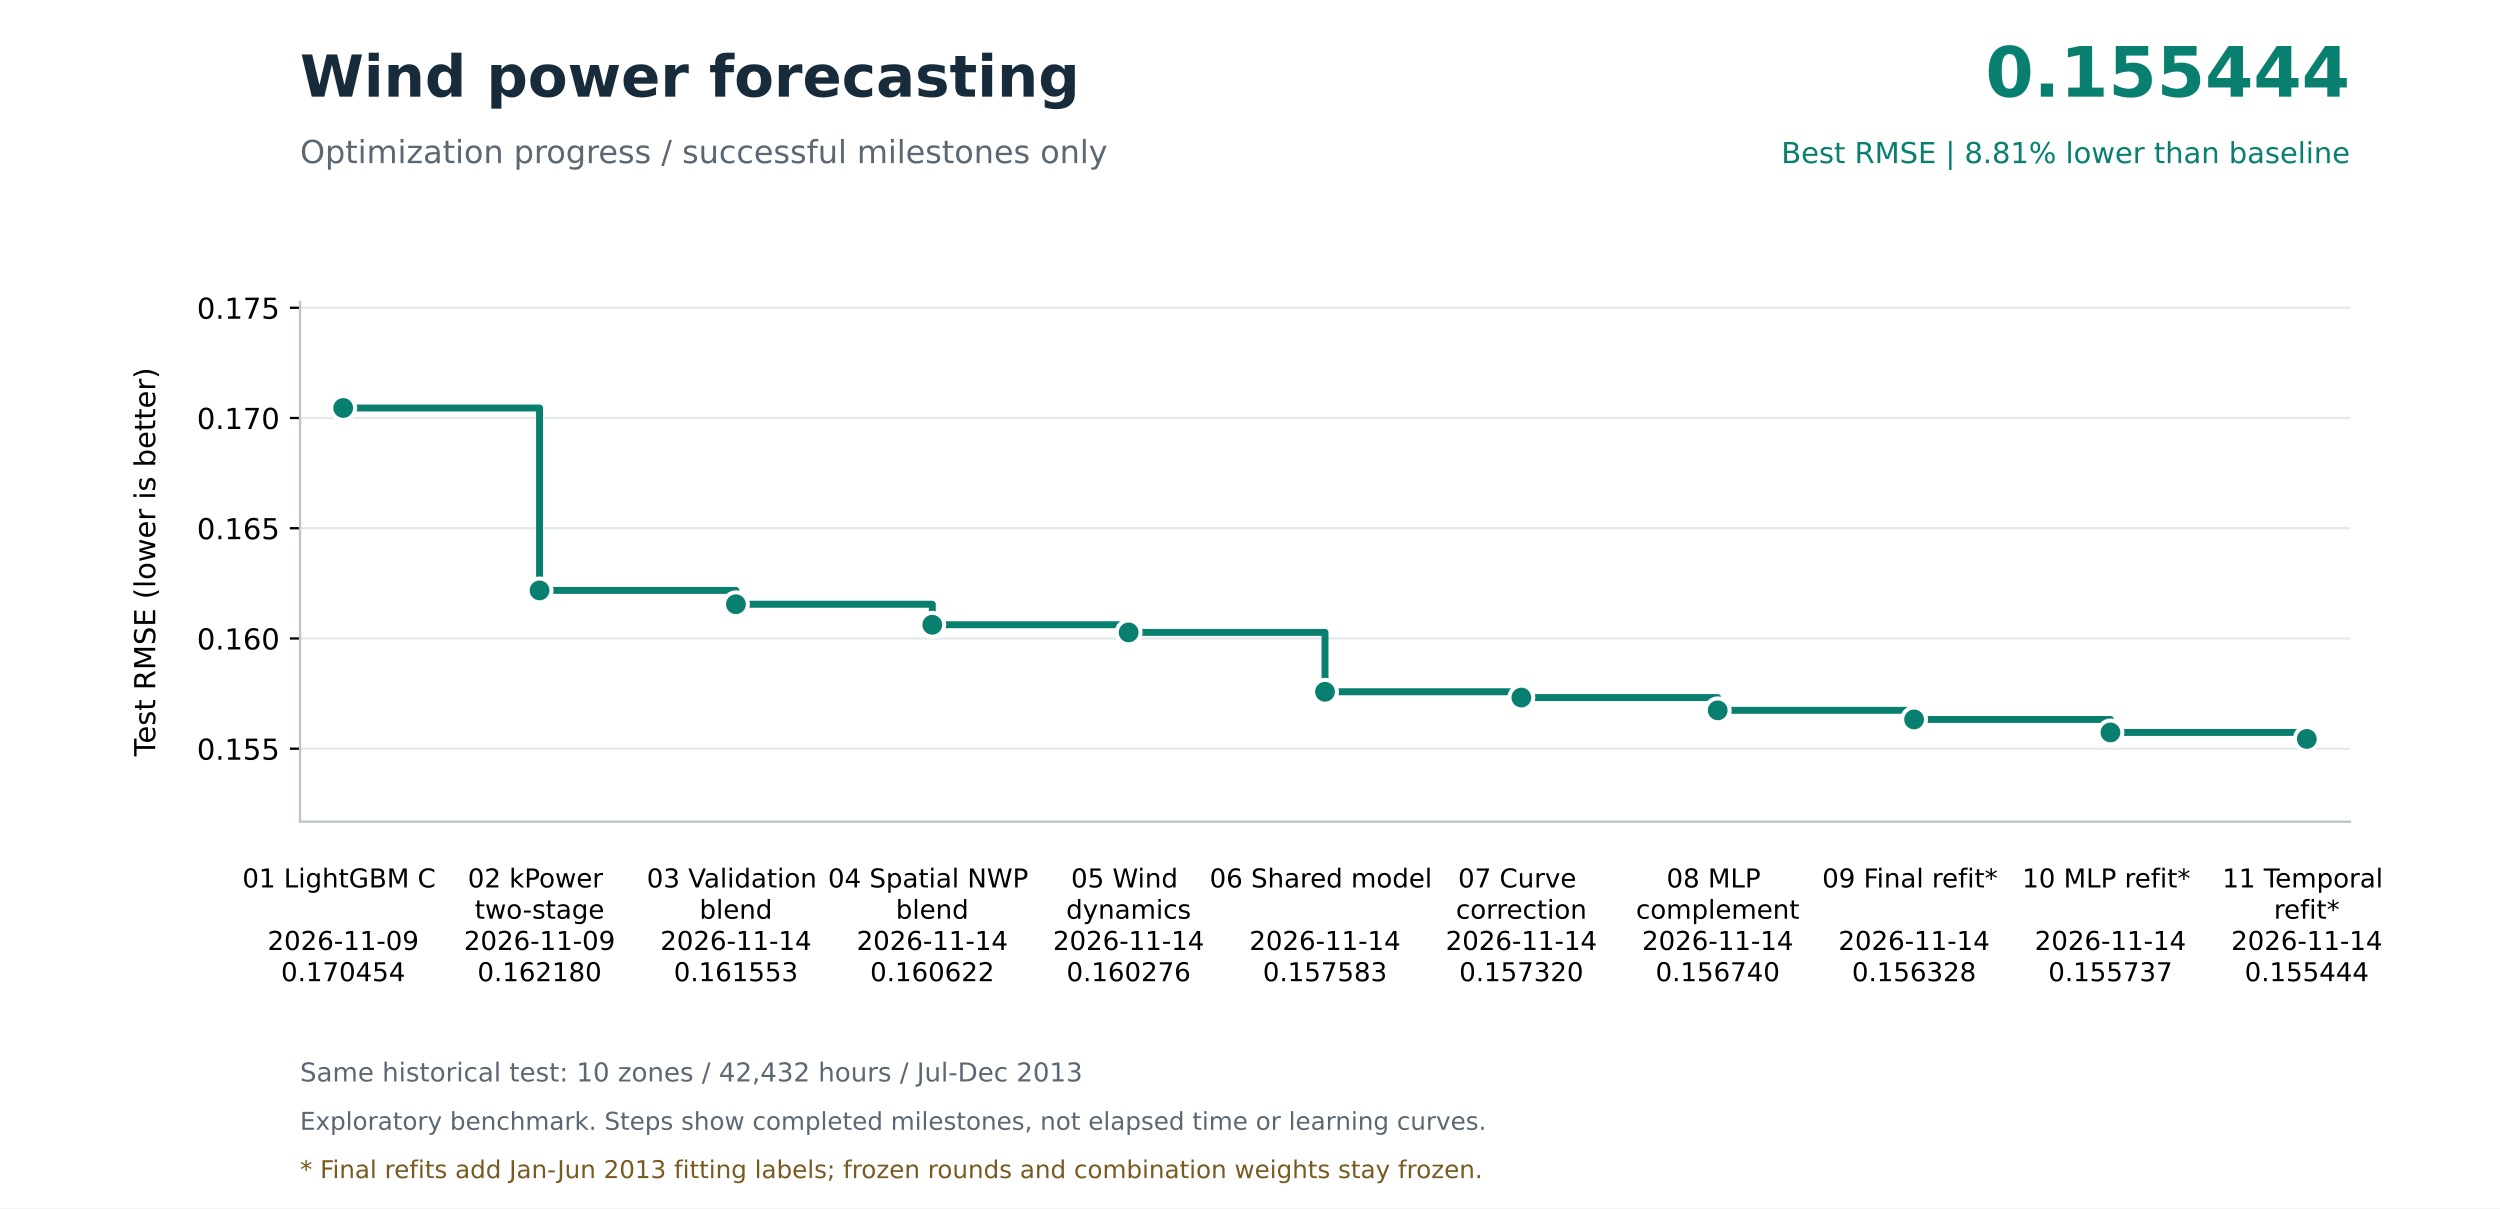
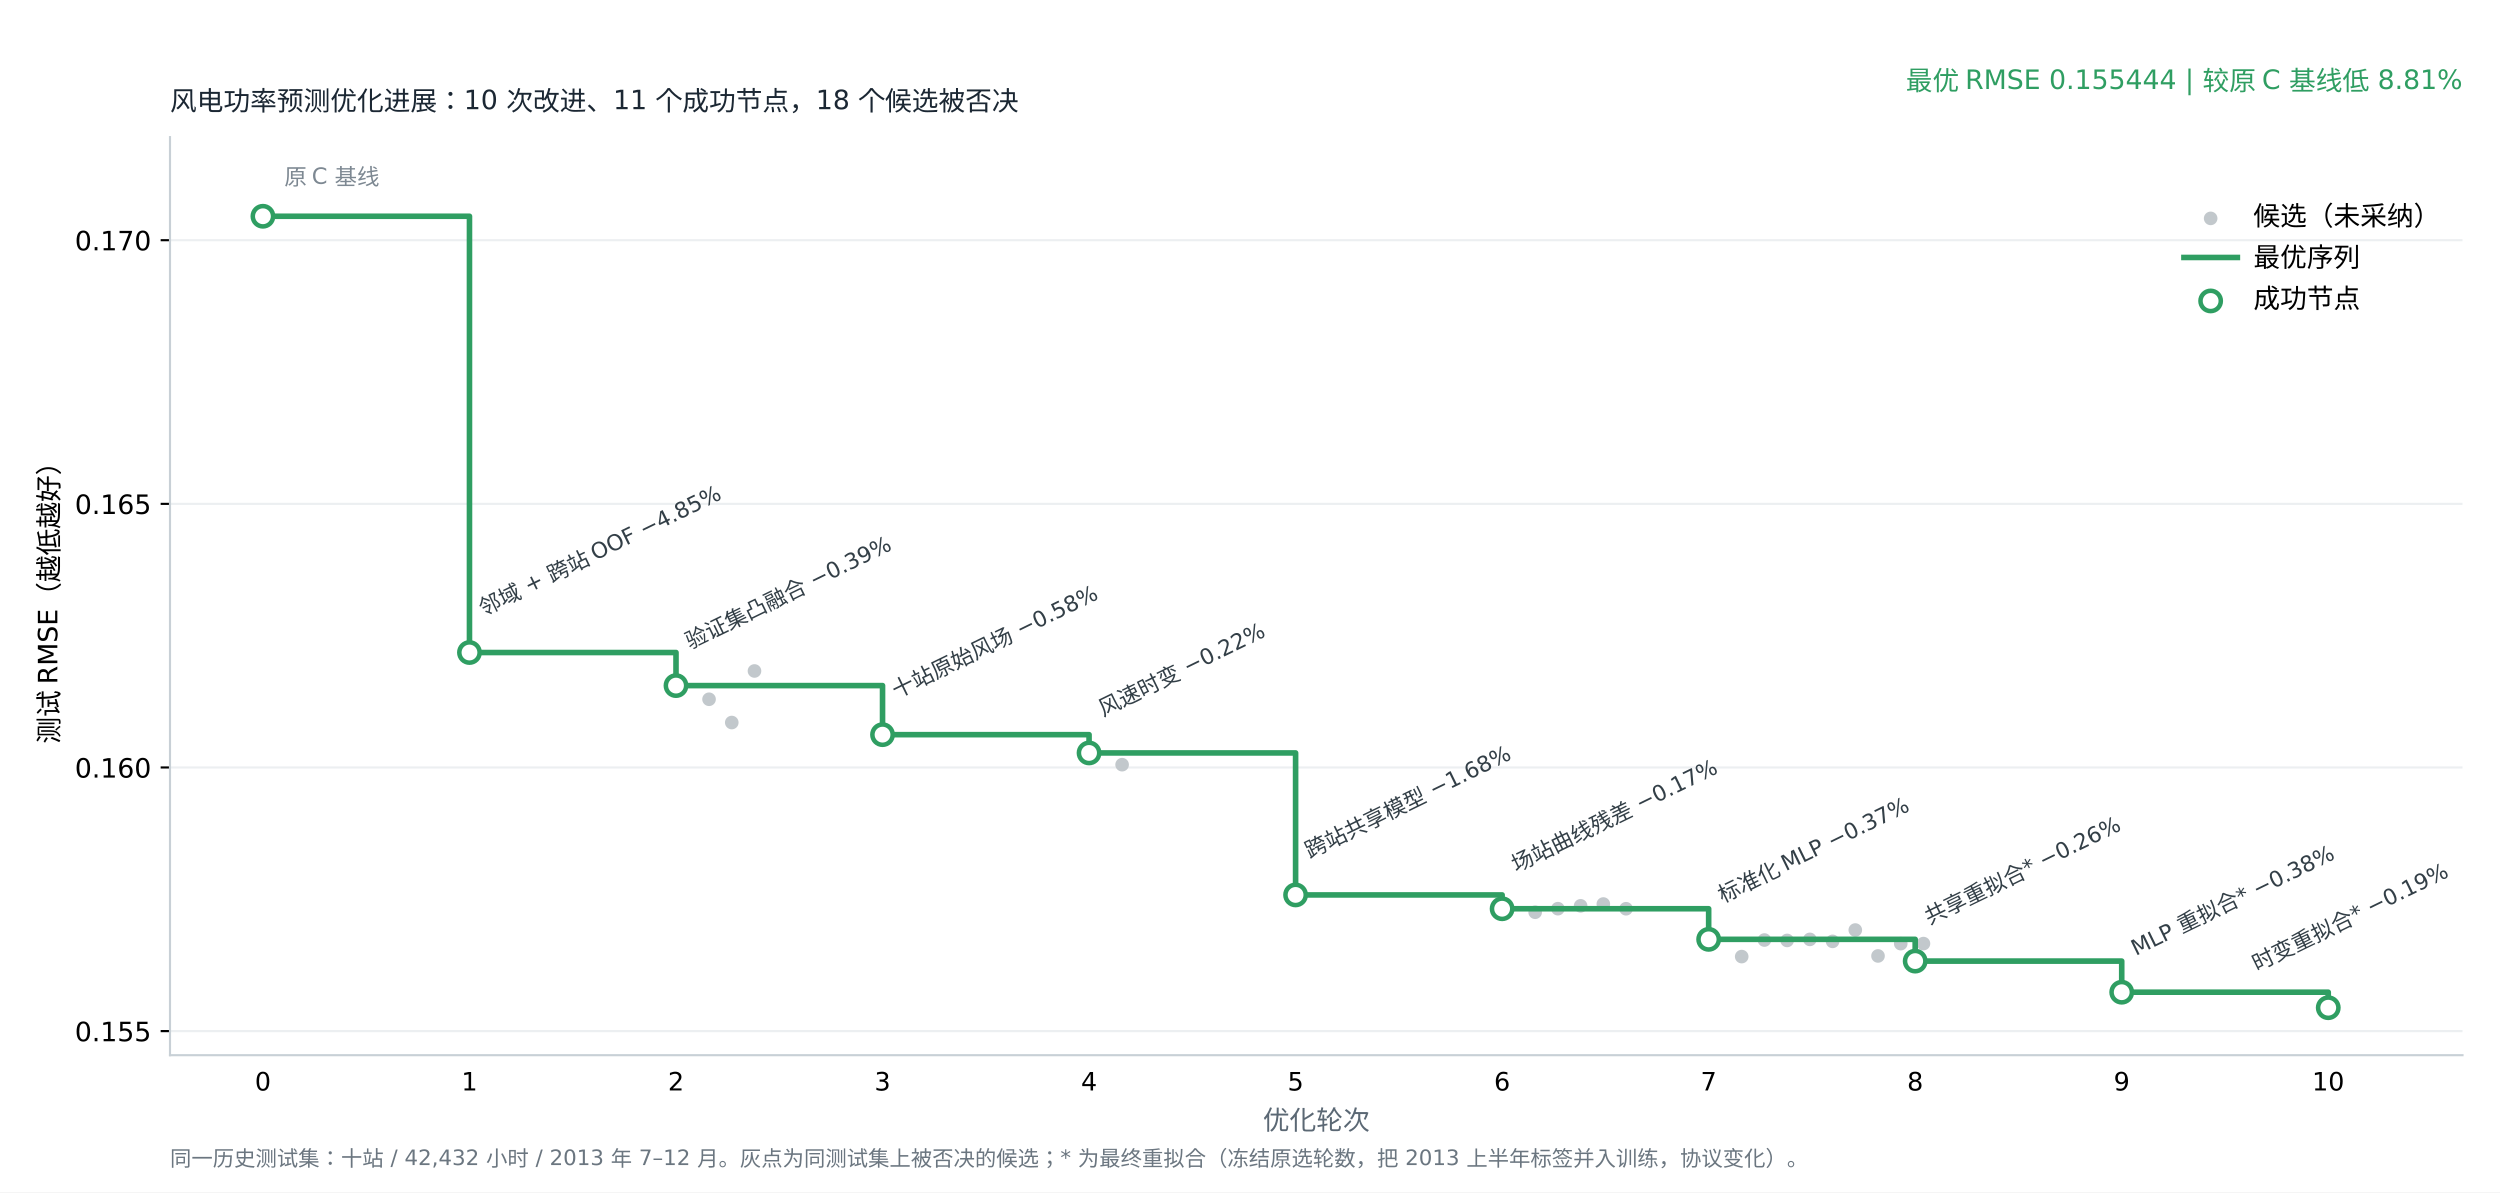
- <svg xmlns="http://www.w3.org/2000/svg" xmlns:xlink="http://www.w3.org/1999/xlink" width="864pt" height="417.6pt" viewBox="0 0 864 417.6" version="1.1">
+ <svg xmlns="http://www.w3.org/2000/svg" xmlns:xlink="http://www.w3.org/1999/xlink" width="936pt" height="446.4pt" viewBox="0 0 936 446.4" version="1.1">
  <defs>
    <style type="text/css">*{stroke-linejoin: round; stroke-linecap: butt}</style>
  </defs>
  <g id="figure_1">
    <g id="patch_1">
-       <path d="M 0 417.6  L 864 417.6  L 864 0  L 0 0  z " style="fill: #ffffff" />
+       <path d="M 0 446.4  L 936 446.4  L 936 0  L 0 0  z " style="fill: #ffffff" />
    </g>
    <g id="axes_1">
      <g id="patch_2">
-         <path d="M 103.68 283.968  L 812.16 283.968  L 812.16 104.4  L 103.68 104.4  z " style="fill: #ffffff" />
+         <path d="M 63.648 395.064  L 921.96 395.064  L 921.96 51.336  L 63.648 51.336  z " style="fill: #ffffff" />
      </g>
      <g id="matplotlib.axis_1">
        <g id="xtick_1">
          <g id="line2d_1" />
          <g id="text_1">
-             <text style="font-size: 9px; font-family: 'DejaVu Sans', sans-serif" transform="translate(83.76348 306.7075)">01  LightGBM C</text>
-             <text style="font-size: 9px; font-family: 'DejaVu Sans', sans-serif" transform="translate(118.6097 317.5092)" />
-             <text style="font-size: 9px; font-family: 'DejaVu Sans', sans-serif" transform="translate(92.45762 328.311)">2026-11-09</text>
-             <text style="font-size: 9px; font-family: 'DejaVu Sans', sans-serif" transform="translate(97.13762 339.1127)">0.170454</text>
+             <text style="font-size: 9.5px; font-family: 'DejaVu Sans', sans-serif; text-anchor: middle" x="98.444" y="408.282" transform="rotate(-0 98.44443 408.2818)">0</text>
          </g>
        </g>
        <g id="xtick_2">
          <g id="line2d_2" />
          <g id="text_2">
-             <text style="font-size: 9px; font-family: 'DejaVu Sans', sans-serif" transform="translate(161.6739 306.7075)">02  kPower</text>
-             <text style="font-size: 9px; font-family: 'DejaVu Sans', sans-serif" transform="translate(164.0751 317.5092)">two-stage</text>
-             <text style="font-size: 9px; font-family: 'DejaVu Sans', sans-serif" transform="translate(160.3197 328.311)">2026-11-09</text>
-             <text style="font-size: 9px; font-family: 'DejaVu Sans', sans-serif" transform="translate(164.9997 339.1127)">0.162180</text>
+             <text style="font-size: 9.5px; font-family: 'DejaVu Sans', sans-serif; text-anchor: middle" x="175.77" y="408.282" transform="rotate(-0 175.7698 408.2818)">1</text>
          </g>
        </g>
        <g id="xtick_3">
          <g id="line2d_3" />
          <g id="text_3">
-             <text style="font-size: 9px; font-family: 'DejaVu Sans', sans-serif" transform="translate(223.5264 306.7075)">03  Validation</text>
-             <text style="font-size: 9px; font-family: 'DejaVu Sans', sans-serif" transform="translate(241.7493 317.5099)">blend</text>
-             <text style="font-size: 9px; font-family: 'DejaVu Sans', sans-serif" transform="translate(228.1818 328.3117)">2026-11-14</text>
-             <text style="font-size: 9px; font-family: 'DejaVu Sans', sans-serif" transform="translate(232.8618 339.1134)">0.161553</text>
+             <text style="font-size: 9.5px; font-family: 'DejaVu Sans', sans-serif; text-anchor: middle" x="253.095" y="408.282" transform="rotate(-0 253.0952 408.2818)">2</text>
          </g>
        </g>
        <g id="xtick_4">
          <g id="line2d_4" />
          <g id="text_4">
-             <text style="font-size: 9px; font-family: 'DejaVu Sans', sans-serif" transform="translate(286.1565 306.7075)">04  Spatial NWP</text>
-             <text style="font-size: 9px; font-family: 'DejaVu Sans', sans-serif" transform="translate(309.6113 317.5099)">blend</text>
-             <text style="font-size: 9px; font-family: 'DejaVu Sans', sans-serif" transform="translate(296.0438 328.3117)">2026-11-14</text>
-             <text style="font-size: 9px; font-family: 'DejaVu Sans', sans-serif" transform="translate(300.7238 339.1134)">0.160622</text>
+             <text style="font-size: 9.5px; font-family: 'DejaVu Sans', sans-serif; text-anchor: middle" x="330.421" y="408.282" transform="rotate(-0 330.4206 408.2818)">3</text>
          </g>
        </g>
        <g id="xtick_5">
          <g id="line2d_5" />
          <g id="text_5">
-             <text style="font-size: 9px; font-family: 'DejaVu Sans', sans-serif" transform="translate(370.1623 306.7075)">05  Wind</text>
-             <text style="font-size: 9px; font-family: 'DejaVu Sans', sans-serif" transform="translate(368.4762 317.5099)">dynamics</text>
-             <text style="font-size: 9px; font-family: 'DejaVu Sans', sans-serif" transform="translate(363.9059 328.3117)">2026-11-14</text>
-             <text style="font-size: 9px; font-family: 'DejaVu Sans', sans-serif" transform="translate(368.5859 339.1134)">0.160276</text>
+             <text style="font-size: 9.5px; font-family: 'DejaVu Sans', sans-serif; text-anchor: middle" x="407.746" y="408.282" transform="rotate(-0 407.7461 408.2818)">4</text>
          </g>
        </g>
        <g id="xtick_6">
          <g id="line2d_6" />
          <g id="text_6">
-             <text style="font-size: 9px; font-family: 'DejaVu Sans', sans-serif" transform="translate(418.0479 306.7075)">06  Shared model</text>
-             <text style="font-size: 9px; font-family: 'DejaVu Sans', sans-serif" transform="translate(457.92 317.5092)" />
-             <text style="font-size: 9px; font-family: 'DejaVu Sans', sans-serif" transform="translate(431.768 328.311)">2026-11-14</text>
-             <text style="font-size: 9px; font-family: 'DejaVu Sans', sans-serif" transform="translate(436.448 339.1127)">0.157583</text>
+             <text style="font-size: 9.5px; font-family: 'DejaVu Sans', sans-serif; text-anchor: middle" x="485.071" y="408.282" transform="rotate(-0 485.0715 408.2818)">5</text>
          </g>
        </g>
        <g id="xtick_7">
          <g id="line2d_7" />
          <g id="text_7">
-             <text style="font-size: 9px; font-family: 'DejaVu Sans', sans-serif" transform="translate(503.9191 306.7068)">07  Curve</text>
-             <text style="font-size: 9px; font-family: 'DejaVu Sans', sans-serif" transform="translate(503.1696 317.5092)">correction</text>
-             <text style="font-size: 9px; font-family: 'DejaVu Sans', sans-serif" transform="translate(499.63 328.311)">2026-11-14</text>
-             <text style="font-size: 9px; font-family: 'DejaVu Sans', sans-serif" transform="translate(504.31 339.1127)">0.157320</text>
+             <text style="font-size: 9.5px; font-family: 'DejaVu Sans', sans-serif; text-anchor: middle" x="562.397" y="408.282" transform="rotate(-0 562.3969 408.2818)">6</text>
          </g>
        </g>
        <g id="xtick_8">
          <g id="line2d_8" />
          <g id="text_8">
-             <text style="font-size: 9px; font-family: 'DejaVu Sans', sans-serif" transform="translate(575.9542 306.7068)">08  MLP</text>
-             <text style="font-size: 9px; font-family: 'DejaVu Sans', sans-serif" transform="translate(565.3891 317.5092)">complement</text>
-             <text style="font-size: 9px; font-family: 'DejaVu Sans', sans-serif" transform="translate(567.4921 328.311)">2026-11-14</text>
-             <text style="font-size: 9px; font-family: 'DejaVu Sans', sans-serif" transform="translate(572.1721 339.1127)">0.156740</text>
+             <text style="font-size: 9.5px; font-family: 'DejaVu Sans', sans-serif; text-anchor: middle" x="639.722" y="408.282" transform="rotate(-0 639.7223 408.2818)">7</text>
          </g>
        </g>
        <g id="xtick_9">
          <g id="line2d_9" />
          <g id="text_9">
-             <text style="font-size: 9px; font-family: 'DejaVu Sans', sans-serif" transform="translate(629.751 306.7075)">09  Final refit*</text>
-             <text style="font-size: 9px; font-family: 'DejaVu Sans', sans-serif" transform="translate(661.5062 317.5092)" />
-             <text style="font-size: 9px; font-family: 'DejaVu Sans', sans-serif" transform="translate(635.3542 328.311)">2026-11-14</text>
-             <text style="font-size: 9px; font-family: 'DejaVu Sans', sans-serif" transform="translate(640.0342 339.1127)">0.156328</text>
+             <text style="font-size: 9.5px; font-family: 'DejaVu Sans', sans-serif; text-anchor: middle" x="717.048" y="408.282" transform="rotate(-0 717.0477 408.2818)">8</text>
          </g>
        </g>
        <g id="xtick_10">
          <g id="line2d_10" />
          <g id="text_10">
-             <text style="font-size: 9px; font-family: 'DejaVu Sans', sans-serif" transform="translate(698.8801 306.7075)">10  MLP refit*</text>
-             <text style="font-size: 9px; font-family: 'DejaVu Sans', sans-serif" transform="translate(729.3683 317.5092)" />
-             <text style="font-size: 9px; font-family: 'DejaVu Sans', sans-serif" transform="translate(703.2162 328.311)">2026-11-14</text>
-             <text style="font-size: 9px; font-family: 'DejaVu Sans', sans-serif" transform="translate(707.8962 339.1127)">0.155737</text>
+             <text style="font-size: 9.5px; font-family: 'DejaVu Sans', sans-serif; text-anchor: middle" x="794.373" y="408.282" transform="rotate(-0 794.3731 408.2818)">9</text>
          </g>
        </g>
        <g id="xtick_11">
          <g id="line2d_11" />
          <g id="text_11">
-             <text style="font-size: 9px; font-family: 'DejaVu Sans', sans-serif" transform="translate(768.0394 306.7075)">11  Temporal</text>
-             <text style="font-size: 9px; font-family: 'DejaVu Sans', sans-serif" transform="translate(785.8622 317.5099)">refit*</text>
-             <text style="font-size: 9px; font-family: 'DejaVu Sans', sans-serif" transform="translate(771.0783 328.3117)">2026-11-14</text>
-             <text style="font-size: 9px; font-family: 'DejaVu Sans', sans-serif" transform="translate(775.7583 339.1134)">0.155444</text>
-           </g>
+             <text style="font-size: 9.5px; font-family: 'DejaVu Sans', sans-serif; text-anchor: middle" x="871.698" y="408.282" transform="rotate(-0 871.6985 408.2818)">10</text>
+           </g>
+         </g>
+         <g id="text_12">
+           <text style="font-size: 10px; font-family: 'DejaVu Sans', sans-serif; text-anchor: middle; fill: #5b6874" x="492.804" y="422.962" transform="rotate(-0 492.804 422.9624)">优化轮次</text>
        </g>
      </g>
      <g id="matplotlib.axis_2">
        <g id="ytick_1">
          <g id="line2d_12">
-             <path d="M 103.68 258.755  L 812.16 258.755  " clip-path="url(#p6b177da989)" style="fill: none; stroke: #e5e9ec; stroke-width: 0.8; stroke-linecap: square" />
+             <path d="M 63.648 386.043  L 921.96 386.043  " clip-path="url(#p78e78ce9da)" style="fill: none; stroke: #eceff1; stroke-width: 0.8; stroke-linecap: square" />
          </g>
          <g id="line2d_13">
            <defs>
-               <path id="md32254014e" d="M 0 0  L -3.5 0  " style="stroke: #000000; stroke-width: 0.8" />
+               <path id="m56a043b920" d="M 0 0  L -3.5 0  " style="stroke: #000000; stroke-width: 0.8" />
            </defs>
            <g>
-               <use xlink:href="#md32254014e" x="103.68" y="258.755" style="stroke: #000000; stroke-width: 0.8" />
+               <use xlink:href="#m56a043b920" x="63.648" y="386.043" style="stroke: #000000; stroke-width: 0.8" />
            </g>
          </g>
-           <g id="text_12">
-             <text style="font-size: 10px; font-family: 'DejaVu Sans', sans-serif; text-anchor: end" x="96.68" y="262.554" transform="rotate(-0 96.68 262.5537)">0.155</text>
+           <g id="text_13">
+             <text style="font-size: 10px; font-family: 'DejaVu Sans', sans-serif; text-anchor: end" x="56.648" y="389.842" transform="rotate(-0 56.648 389.8418)">0.155</text>
          </g>
        </g>
        <g id="ytick_2">
          <g id="line2d_14">
-             <path d="M 103.68 220.657  L 812.16 220.657  " clip-path="url(#p6b177da989)" style="fill: none; stroke: #e5e9ec; stroke-width: 0.8; stroke-linecap: square" />
+             <path d="M 63.648 287.34  L 921.96 287.34  " clip-path="url(#p78e78ce9da)" style="fill: none; stroke: #eceff1; stroke-width: 0.8; stroke-linecap: square" />
          </g>
          <g id="line2d_15">
            <g>
-               <use xlink:href="#md32254014e" x="103.68" y="220.657" style="stroke: #000000; stroke-width: 0.8" />
+               <use xlink:href="#m56a043b920" x="63.648" y="287.34" style="stroke: #000000; stroke-width: 0.8" />
            </g>
          </g>
-           <g id="text_13">
-             <text style="font-size: 10px; font-family: 'DejaVu Sans', sans-serif; text-anchor: end" x="96.68" y="224.456" transform="rotate(-0 96.68 224.4556)">0.160</text>
+           <g id="text_14">
+             <text style="font-size: 10px; font-family: 'DejaVu Sans', sans-serif; text-anchor: end" x="56.648" y="291.139" transform="rotate(-0 56.648 291.1388)">0.160</text>
          </g>
        </g>
        <g id="ytick_3">
          <g id="line2d_16">
-             <path d="M 103.68 182.559  L 812.16 182.559  " clip-path="url(#p6b177da989)" style="fill: none; stroke: #e5e9ec; stroke-width: 0.8; stroke-linecap: square" />
+             <path d="M 63.648 188.637  L 921.96 188.637  " clip-path="url(#p78e78ce9da)" style="fill: none; stroke: #eceff1; stroke-width: 0.8; stroke-linecap: square" />
          </g>
          <g id="line2d_17">
            <g>
-               <use xlink:href="#md32254014e" x="103.68" y="182.559" style="stroke: #000000; stroke-width: 0.8" />
+               <use xlink:href="#m56a043b920" x="63.648" y="188.637" style="stroke: #000000; stroke-width: 0.8" />
            </g>
          </g>
-           <g id="text_14">
-             <text style="font-size: 10px; font-family: 'DejaVu Sans', sans-serif; text-anchor: end" x="96.68" y="186.358" transform="rotate(-0 96.68 186.3576)">0.165</text>
+           <g id="text_15">
+             <text style="font-size: 10px; font-family: 'DejaVu Sans', sans-serif; text-anchor: end" x="56.648" y="192.436" transform="rotate(-0 56.648 192.4358)">0.165</text>
          </g>
        </g>
        <g id="ytick_4">
          <g id="line2d_18">
-             <path d="M 103.68 144.461  L 812.16 144.461  " clip-path="url(#p6b177da989)" style="fill: none; stroke: #e5e9ec; stroke-width: 0.8; stroke-linecap: square" />
+             <path d="M 63.648 89.934  L 921.96 89.934  " clip-path="url(#p78e78ce9da)" style="fill: none; stroke: #eceff1; stroke-width: 0.8; stroke-linecap: square" />
          </g>
          <g id="line2d_19">
            <g>
-               <use xlink:href="#md32254014e" x="103.68" y="144.461" style="stroke: #000000; stroke-width: 0.8" />
+               <use xlink:href="#m56a043b920" x="63.648" y="89.934" style="stroke: #000000; stroke-width: 0.8" />
            </g>
          </g>
-           <g id="text_15">
-             <text style="font-size: 10px; font-family: 'DejaVu Sans', sans-serif; text-anchor: end" x="96.68" y="148.26" transform="rotate(-0 96.68 148.2595)">0.170</text>
-           </g>
-         </g>
-         <g id="ytick_5">
-           <g id="line2d_20">
-             <path d="M 103.68 106.363  L 812.16 106.363  " clip-path="url(#p6b177da989)" style="fill: none; stroke: #e5e9ec; stroke-width: 0.8; stroke-linecap: square" />
-           </g>
-           <g id="line2d_21">
-             <g>
-               <use xlink:href="#md32254014e" x="103.68" y="106.363" style="stroke: #000000; stroke-width: 0.8" />
-             </g>
-           </g>
          <g id="text_16">
-             <text style="font-size: 10px; font-family: 'DejaVu Sans', sans-serif; text-anchor: end" x="96.68" y="110.161" transform="rotate(-0 96.68 110.1615)">0.175</text>
+             <text style="font-size: 10px; font-family: 'DejaVu Sans', sans-serif; text-anchor: end" x="56.648" y="93.733" transform="rotate(-0 56.648 93.73282)">0.170</text>
          </g>
        </g>
        <g id="text_17">
-           <text style="font-size: 10px; font-family: 'DejaVu Sans', sans-serif; text-anchor: middle" x="53.65" y="194.184" transform="rotate(-90 53.64953 194.184)">Test RMSE  (lower is better)</text>
-         </g>
-       </g>
-       <g id="line2d_22">
-         <path d="M 118.61 141  L 186.472 141  L 186.472 204.044  L 254.334 204.044  L 254.334 208.825  L 322.196 208.825  L 322.196 215.915  L 390.058 215.915  L 390.058 218.557  L 457.92 218.557  L 457.92 239.075  L 525.782 239.075  L 525.782 241.074  L 593.644 241.074  L 593.644 245.496  L 661.506 245.496  L 661.506 248.639  L 729.368 248.639  L 729.368 253.135  L 797.23 253.135  L 797.23 255.374  " clip-path="url(#p6b177da989)" style="fill: none; stroke: #087f6f; stroke-width: 2.4; stroke-linecap: square" />
-       </g>
-       <g id="patch_3">
-         <path d="M 103.68 283.968  L 103.68 104.4  " style="fill: none; stroke: #bac4cb; stroke-width: 0.8; stroke-linejoin: miter; stroke-linecap: square" />
-       </g>
-       <g id="patch_4">
-         <path d="M 103.68 283.968  L 812.16 283.968  " style="fill: none; stroke: #bac4cb; stroke-width: 0.8; stroke-linejoin: miter; stroke-linecap: square" />
+           <text style="font-size: 10px; font-family: 'DejaVu Sans', sans-serif; text-anchor: middle" x="21.92" y="223.2" transform="rotate(-90 21.91988 223.2)">测试 RMSE（越低越好）</text>
+         </g>
      </g>
      <g id="PathCollection_1">
        <defs>
-           <path id="m32977b0206" d="M 0 4.123  C 1.093 4.123 2.142 3.689 2.915 2.915  C 3.689 2.142 4.123 1.093 4.123 0  C 4.123 -1.093 3.689 -2.142 2.915 -2.915  C 2.142 -3.689 1.093 -4.123 0 -4.123  C -1.093 -4.123 -2.142 -3.689 -2.915 -2.915  C -3.689 -2.142 -4.123 -1.093 -4.123 0  C -4.123 1.093 -3.689 2.142 -2.915 2.915  C -2.142 3.689 -1.093 4.123 0 4.123  z " style="stroke: #ffffff; stroke-width: 1.4" />
+           <path id="C0_0_ee4b8b6d5d" d="M 0 2.55  C 0.676 2.55 1.325 2.281 1.803 1.803  C 2.281 1.325 2.55 0.676 2.55 -0  C 2.55 -0.676 2.281 -1.325 1.803 -1.803  C 1.325 -2.281 0.676 -2.55 0 -2.55  C -0.676 -2.55 -1.325 -2.281 -1.803 -1.803  C -2.281 -1.325 -2.55 -0.676 -2.55 0  C -2.55 0.676 -2.281 1.325 -1.803 1.803  C -1.325 2.281 -0.676 2.55 0 2.55  z " />
        </defs>
-         <g clip-path="url(#p6b177da989)">
-           <use xlink:href="#m32977b0206" x="118.61" y="141" style="fill: #087f6f; stroke: #ffffff; stroke-width: 1.4" />
-           <use xlink:href="#m32977b0206" x="186.472" y="204.044" style="fill: #087f6f; stroke: #ffffff; stroke-width: 1.4" />
-           <use xlink:href="#m32977b0206" x="254.334" y="208.825" style="fill: #087f6f; stroke: #ffffff; stroke-width: 1.4" />
-           <use xlink:href="#m32977b0206" x="322.196" y="215.915" style="fill: #087f6f; stroke: #ffffff; stroke-width: 1.4" />
-           <use xlink:href="#m32977b0206" x="390.058" y="218.557" style="fill: #087f6f; stroke: #ffffff; stroke-width: 1.4" />
-           <use xlink:href="#m32977b0206" x="457.92" y="239.075" style="fill: #087f6f; stroke: #ffffff; stroke-width: 1.4" />
-           <use xlink:href="#m32977b0206" x="525.782" y="241.074" style="fill: #087f6f; stroke: #ffffff; stroke-width: 1.4" />
-           <use xlink:href="#m32977b0206" x="593.644" y="245.496" style="fill: #087f6f; stroke: #ffffff; stroke-width: 1.4" />
-           <use xlink:href="#m32977b0206" x="661.506" y="248.639" style="fill: #087f6f; stroke: #ffffff; stroke-width: 1.4" />
-           <use xlink:href="#m32977b0206" x="729.368" y="253.135" style="fill: #087f6f; stroke: #ffffff; stroke-width: 1.4" />
-           <use xlink:href="#m32977b0206" x="797.23" y="255.374" style="fill: #087f6f; stroke: #ffffff; stroke-width: 1.4" />
+         <g clip-path="url(#p78e78ce9da)">
+           <use xlink:href="#C0_0_ee4b8b6d5d" x="265.467" y="261.803" style="fill: #c2c8cc" />
+         </g>
+         <g clip-path="url(#p78e78ce9da)">
+           <use xlink:href="#C0_0_ee4b8b6d5d" x="273.973" y="270.517" style="fill: #c2c8cc" />
+         </g>
+         <g clip-path="url(#p78e78ce9da)">
+           <use xlink:href="#C0_0_ee4b8b6d5d" x="282.479" y="251.213" style="fill: #c2c8cc" />
+         </g>
+         <g clip-path="url(#p78e78ce9da)">
+           <use xlink:href="#C0_0_ee4b8b6d5d" x="420.118" y="286.296" style="fill: #c2c8cc" />
+         </g>
+         <g clip-path="url(#p78e78ce9da)">
+           <use xlink:href="#C0_0_ee4b8b6d5d" x="574.769" y="341.546" style="fill: #c2c8cc" />
+         </g>
+         <g clip-path="url(#p78e78ce9da)">
+           <use xlink:href="#C0_0_ee4b8b6d5d" x="583.275" y="340.21" style="fill: #c2c8cc" />
+         </g>
+         <g clip-path="url(#p78e78ce9da)">
+           <use xlink:href="#C0_0_ee4b8b6d5d" x="591.781" y="339.144" style="fill: #c2c8cc" />
+         </g>
+         <g clip-path="url(#p78e78ce9da)">
+           <use xlink:href="#C0_0_ee4b8b6d5d" x="600.286" y="338.466" style="fill: #c2c8cc" />
+         </g>
+         <g clip-path="url(#p78e78ce9da)">
+           <use xlink:href="#C0_0_ee4b8b6d5d" x="608.792" y="340.236" style="fill: #c2c8cc" />
+         </g>
+         <g clip-path="url(#p78e78ce9da)">
+           <use xlink:href="#C0_0_ee4b8b6d5d" x="652.094" y="358.146" style="fill: #c2c8cc" />
+         </g>
+         <g clip-path="url(#p78e78ce9da)">
+           <use xlink:href="#C0_0_ee4b8b6d5d" x="660.6" y="351.945" style="fill: #c2c8cc" />
+         </g>
+         <g clip-path="url(#p78e78ce9da)">
+           <use xlink:href="#C0_0_ee4b8b6d5d" x="669.106" y="352.099" style="fill: #c2c8cc" />
+         </g>
+         <g clip-path="url(#p78e78ce9da)">
+           <use xlink:href="#C0_0_ee4b8b6d5d" x="677.612" y="351.709" style="fill: #c2c8cc" />
+         </g>
+         <g clip-path="url(#p78e78ce9da)">
+           <use xlink:href="#C0_0_ee4b8b6d5d" x="686.118" y="352.448" style="fill: #c2c8cc" />
+         </g>
+         <g clip-path="url(#p78e78ce9da)">
+           <use xlink:href="#C0_0_ee4b8b6d5d" x="694.623" y="348.203" style="fill: #c2c8cc" />
+         </g>
+         <g clip-path="url(#p78e78ce9da)">
+           <use xlink:href="#C0_0_ee4b8b6d5d" x="703.129" y="357.905" style="fill: #c2c8cc" />
+         </g>
+         <g clip-path="url(#p78e78ce9da)">
+           <use xlink:href="#C0_0_ee4b8b6d5d" x="711.635" y="353.299" style="fill: #c2c8cc" />
+         </g>
+         <g clip-path="url(#p78e78ce9da)">
+           <use xlink:href="#C0_0_ee4b8b6d5d" x="720.141" y="353.281" style="fill: #c2c8cc" />
+         </g>
+       </g>
+       <g id="patch_3">
+         <path d="M 63.648 395.064  L 63.648 51.336  " style="fill: none; stroke: #c8d0d6; stroke-width: 0.8; stroke-linejoin: miter; stroke-linecap: square" />
+       </g>
+       <g id="patch_4">
+         <path d="M 63.648 395.064  L 921.96 395.064  " style="fill: none; stroke: #c8d0d6; stroke-width: 0.8; stroke-linejoin: miter; stroke-linecap: square" />
+       </g>
+       <g id="line2d_20">
+         <path d="M 98.444 80.968  L 175.77 80.968  L 175.77 244.301  L 253.095 244.301  L 253.095 256.686  L 330.421 256.686  L 330.421 275.055  L 407.746 275.055  L 407.746 281.899  L 485.071 281.899  L 485.071 335.058  L 562.397 335.058  L 562.397 340.236  L 639.722 340.236  L 639.722 351.692  L 717.048 351.692  L 717.048 359.836  L 794.373 359.836  L 794.373 371.484  L 871.698 371.484  L 871.698 377.285  " clip-path="url(#p78e78ce9da)" style="fill: none; stroke: #2f9e62; stroke-width: 2.1; stroke-linecap: square" />
+       </g>
+       <g id="text_18">
+         <text style="font-size: 8.4px; font-family: 'DejaVu Sans', sans-serif; text-anchor: start; fill: #7d8892" x="106.444" y="69.204" transform="rotate(-0 106.4444 69.20405)">原 C 基线</text>
+       </g>
+       <g id="text_19">
+         <text style="font-size: 10px; font-family: 'DejaVu Sans', sans-serif; text-anchor: end; fill: #2f9e62" x="921.96" y="33.769" transform="rotate(-0 921.96 33.76863)">最优 RMSE 0.155444  |  较原 C 基线低 8.81%</text>
+       </g>
+       <g id="text_20">
+         <text style="font-size: 10px; font-family: 'DejaVu Sans', sans-serif; text-anchor: start; fill: #1b2733" x="63.648" y="41.336" transform="rotate(-0 63.648 41.336)">风电功率预测优化进展：10 次改进、11 个成功节点，18 个候选被否决</text>
+       </g>
+       <g id="PathCollection_2">
+         <defs>
+           <path id="m8a9ff77e20" d="M 0 3.808  C 1.01 3.808 1.979 3.407 2.693 2.693  C 3.407 1.979 3.808 1.01 3.808 0  C 3.808 -1.01 3.407 -1.979 2.693 -2.693  C 1.979 -3.407 1.01 -3.808 0 -3.808  C -1.01 -3.808 -1.979 -3.407 -2.693 -2.693  C -3.407 -1.979 -3.808 -1.01 -3.808 0  C -3.808 1.01 -3.407 1.979 -2.693 2.693  C -1.979 3.407 -1.01 3.808 0 3.808  z " style="stroke: #2f9e62; stroke-width: 1.7" />
+         </defs>
+         <g clip-path="url(#p78e78ce9da)">
+           <use xlink:href="#m8a9ff77e20" x="98.444" y="80.968" style="fill: #ffffff; stroke: #2f9e62; stroke-width: 1.7" />
+           <use xlink:href="#m8a9ff77e20" x="175.77" y="244.301" style="fill: #ffffff; stroke: #2f9e62; stroke-width: 1.7" />
+           <use xlink:href="#m8a9ff77e20" x="253.095" y="256.686" style="fill: #ffffff; stroke: #2f9e62; stroke-width: 1.7" />
+           <use xlink:href="#m8a9ff77e20" x="330.421" y="275.055" style="fill: #ffffff; stroke: #2f9e62; stroke-width: 1.7" />
+           <use xlink:href="#m8a9ff77e20" x="407.746" y="281.899" style="fill: #ffffff; stroke: #2f9e62; stroke-width: 1.7" />
+           <use xlink:href="#m8a9ff77e20" x="485.071" y="335.058" style="fill: #ffffff; stroke: #2f9e62; stroke-width: 1.7" />
+           <use xlink:href="#m8a9ff77e20" x="562.397" y="340.236" style="fill: #ffffff; stroke: #2f9e62; stroke-width: 1.7" />
+           <use xlink:href="#m8a9ff77e20" x="639.722" y="351.692" style="fill: #ffffff; stroke: #2f9e62; stroke-width: 1.7" />
+           <use xlink:href="#m8a9ff77e20" x="717.048" y="359.836" style="fill: #ffffff; stroke: #2f9e62; stroke-width: 1.7" />
+           <use xlink:href="#m8a9ff77e20" x="794.373" y="371.484" style="fill: #ffffff; stroke: #2f9e62; stroke-width: 1.7" />
+           <use xlink:href="#m8a9ff77e20" x="871.698" y="377.285" style="fill: #ffffff; stroke: #2f9e62; stroke-width: 1.7" />
+         </g>
+       </g>
+       <g id="text_21">
+         <text style="font-size: 8.2px; font-family: 'DejaVu Sans', sans-serif; text-anchor: start; fill: #333f47" x="181.015" y="230.753" transform="rotate(-26 181.0151 230.7533)">邻域 + 跨站 OOF  −4.85%</text>
+       </g>
+       <g id="text_22">
+         <text style="font-size: 8.2px; font-family: 'DejaVu Sans', sans-serif; text-anchor: start; fill: #333f47" x="258.341" y="243.138" transform="rotate(-26 258.3405 243.1381)">验证集凸融合  −0.39%</text>
+       </g>
+       <g id="text_23">
+         <text style="font-size: 8.2px; font-family: 'DejaVu Sans', sans-serif; text-anchor: start; fill: #333f47" x="335.666" y="261.507" transform="rotate(-26 335.6659 261.5074)">十站原始风场  −0.58%</text>
+       </g>
+       <g id="text_24">
+         <text style="font-size: 8.2px; font-family: 'DejaVu Sans', sans-serif; text-anchor: start; fill: #333f47" x="412.991" y="268.351" transform="rotate(-26 412.9913 268.3514)">风速时变  −0.22%</text>
+       </g>
+       <g id="text_25">
+         <text style="font-size: 8.2px; font-family: 'DejaVu Sans', sans-serif; text-anchor: start; fill: #333f47" x="490.317" y="321.51" transform="rotate(-26 490.3167 321.5105)">跨站共享模型  −1.68%</text>
+       </g>
+       <g id="text_26">
+         <text style="font-size: 8.2px; font-family: 'DejaVu Sans', sans-serif; text-anchor: start; fill: #333f47" x="567.642" y="326.688" transform="rotate(-26 567.6421 326.6881)">场站曲线残差  −0.17%</text>
+       </g>
+       <g id="text_27">
+         <text style="font-size: 8.2px; font-family: 'DejaVu Sans', sans-serif; text-anchor: start; fill: #333f47" x="644.968" y="338.144" transform="rotate(-26 644.9675 338.1441)">标准化 MLP  −0.37%</text>
+       </g>
+       <g id="text_28">
+         <text style="font-size: 8.2px; font-family: 'DejaVu Sans', sans-serif; text-anchor: start; fill: #333f47" x="722.293" y="346.289" transform="rotate(-26 722.2929 346.2885)">共享重拟合*  −0.26%</text>
+       </g>
+       <g id="text_29">
+         <text style="font-size: 8.2px; font-family: 'DejaVu Sans', sans-serif; text-anchor: start; fill: #333f47" x="799.618" y="357.937" transform="rotate(-26 799.6183 357.9369)">MLP 重拟合*  −0.38%</text>
+       </g>
+       <g id="text_30">
+         <text style="font-size: 8.2px; font-family: 'DejaVu Sans', sans-serif; text-anchor: start; fill: #333f47" x="844.944" y="363.738" transform="rotate(-26 844.9438 363.7375)">时变重拟合*  −0.19%</text>
+       </g>
+       <g id="legend_1">
+         <g id="PathCollection_3">
+           <path d="M 827.668 84.312  C 828.345 84.312 828.993 84.044 829.471 83.566  C 829.949 83.087 830.218 82.439 830.218 81.763  C 830.218 81.087 829.949 80.438 829.471 79.96  C 828.993 79.482 828.345 79.213 827.668 79.213  C 826.992 79.213 826.344 79.482 825.866 79.96  C 825.388 80.438 825.119 81.087 825.119 81.763  C 825.119 82.439 825.388 83.087 825.866 83.566  C 826.344 84.044 826.992 84.312 827.668 84.312  z " style="fill: #c2c8cc" />
+         </g>
+         <g id="text_31">
+           <text style="font-size: 10px; font-family: 'DejaVu Sans', sans-serif; text-anchor: start" x="843.668" y="84.388" transform="rotate(-0 843.6684 84.38781)">候选（未采纳）</text>
+         </g>
+         <g id="line2d_21">
+           <path d="M 817.668 96.386  L 827.668 96.386  L 827.668 96.386  L 837.668 96.386  L 837.668 96.386  " style="fill: none; stroke: #2f9e62; stroke-width: 2.1; stroke-linecap: square" />
+         </g>
+         <g id="text_32">
+           <text style="font-size: 10px; font-family: 'DejaVu Sans', sans-serif; text-anchor: start" x="843.668" y="99.886" transform="rotate(-0 843.6684 99.88624)">最优序列</text>
+         </g>
+         <g id="PathCollection_4">
+           <g>
+             <use xlink:href="#m8a9ff77e20" x="827.668" y="112.672" style="fill: #ffffff; stroke: #2f9e62; stroke-width: 1.7" />
+           </g>
+         </g>
+         <g id="text_33">
+           <text style="font-size: 10px; font-family: 'DejaVu Sans', sans-serif; text-anchor: start" x="843.668" y="115.297" transform="rotate(-0 843.6684 115.2968)">成功节点</text>
        </g>
      </g>
    </g>
-     <g id="text_18">
-       <text style="font-weight: 700; font-size: 20px; font-family: 'DejaVu Sans', sans-serif; text-anchor: start; fill: #182b3a" x="103.68" y="33.408" transform="rotate(-0 103.68 33.408)">Wind power forecasting</text>
-     </g>
-     <g id="text_19">
-       <text style="font-size: 11px; font-family: 'DejaVu Sans', sans-serif; text-anchor: start; fill: #5b6874" x="103.68" y="56.376" transform="rotate(-0 103.68 56.376)">Optimization progress  /  successful milestones only</text>
-     </g>
-     <g id="text_20">
-       <text style="font-weight: 700; font-size: 24px; font-family: 'DejaVu Sans', sans-serif; text-anchor: end; fill: #087f6f" x="812.16" y="33.408" transform="rotate(-0 812.16 33.408)">0.155444</text>
-     </g>
-     <g id="text_21">
-       <text style="font-size: 10px; font-family: 'DejaVu Sans', sans-serif; text-anchor: end; fill: #087f6f" x="812.16" y="56.376" transform="rotate(-0 812.16 56.376)">Best RMSE  |  8.81% lower than baseline</text>
-     </g>
-     <g id="text_22">
-       <text style="font-size: 9px; font-family: 'DejaVu Sans', sans-serif; text-anchor: start; fill: #5b6874" x="103.68" y="373.752" transform="rotate(-0 103.68 373.752)">Same historical test: 10 zones / 42,432 hours / Jul-Dec 2013</text>
-     </g>
-     <g id="text_23">
-       <text style="font-size: 8.5px; font-family: 'DejaVu Sans', sans-serif; text-anchor: start; fill: #5b6874" x="103.68" y="390.456" transform="rotate(-0 103.68 390.456)">Exploratory benchmark. Steps show completed milestones, not elapsed time or learning curves.</text>
-     </g>
-     <g id="text_24">
-       <text style="font-size: 8.5px; font-family: 'DejaVu Sans', sans-serif; text-anchor: start; fill: #795a20" x="103.68" y="407.16" transform="rotate(-0 103.68 407.16)">* Final refits add Jan-Jun 2013 fitting labels; frozen rounds and combination weights stay frozen.</text>
+     <g id="text_34">
+       <text style="font-size: 8px; font-family: 'DejaVu Sans', sans-serif; text-anchor: start; fill: #6b7680" x="63.648" y="436.579" transform="rotate(-0 63.648 436.5792)">同一历史测试集：十站 / 42,432 小时 / 2013 年 7–12 月。灰点为同测试集上被否决的候选；* 为最终重拟合（冻结原选轮数，把 2013 上半年标签并入训练，协议变化）。</text>
    </g>
  </g>
  <defs>
-     <clipPath id="p6b177da989">
-       <rect x="103.68" y="104.4" width="708.48" height="179.568" />
+     <clipPath id="p78e78ce9da">
+       <rect x="63.648" y="51.336" width="858.312" height="343.728" />
    </clipPath>
  </defs>
</svg>
